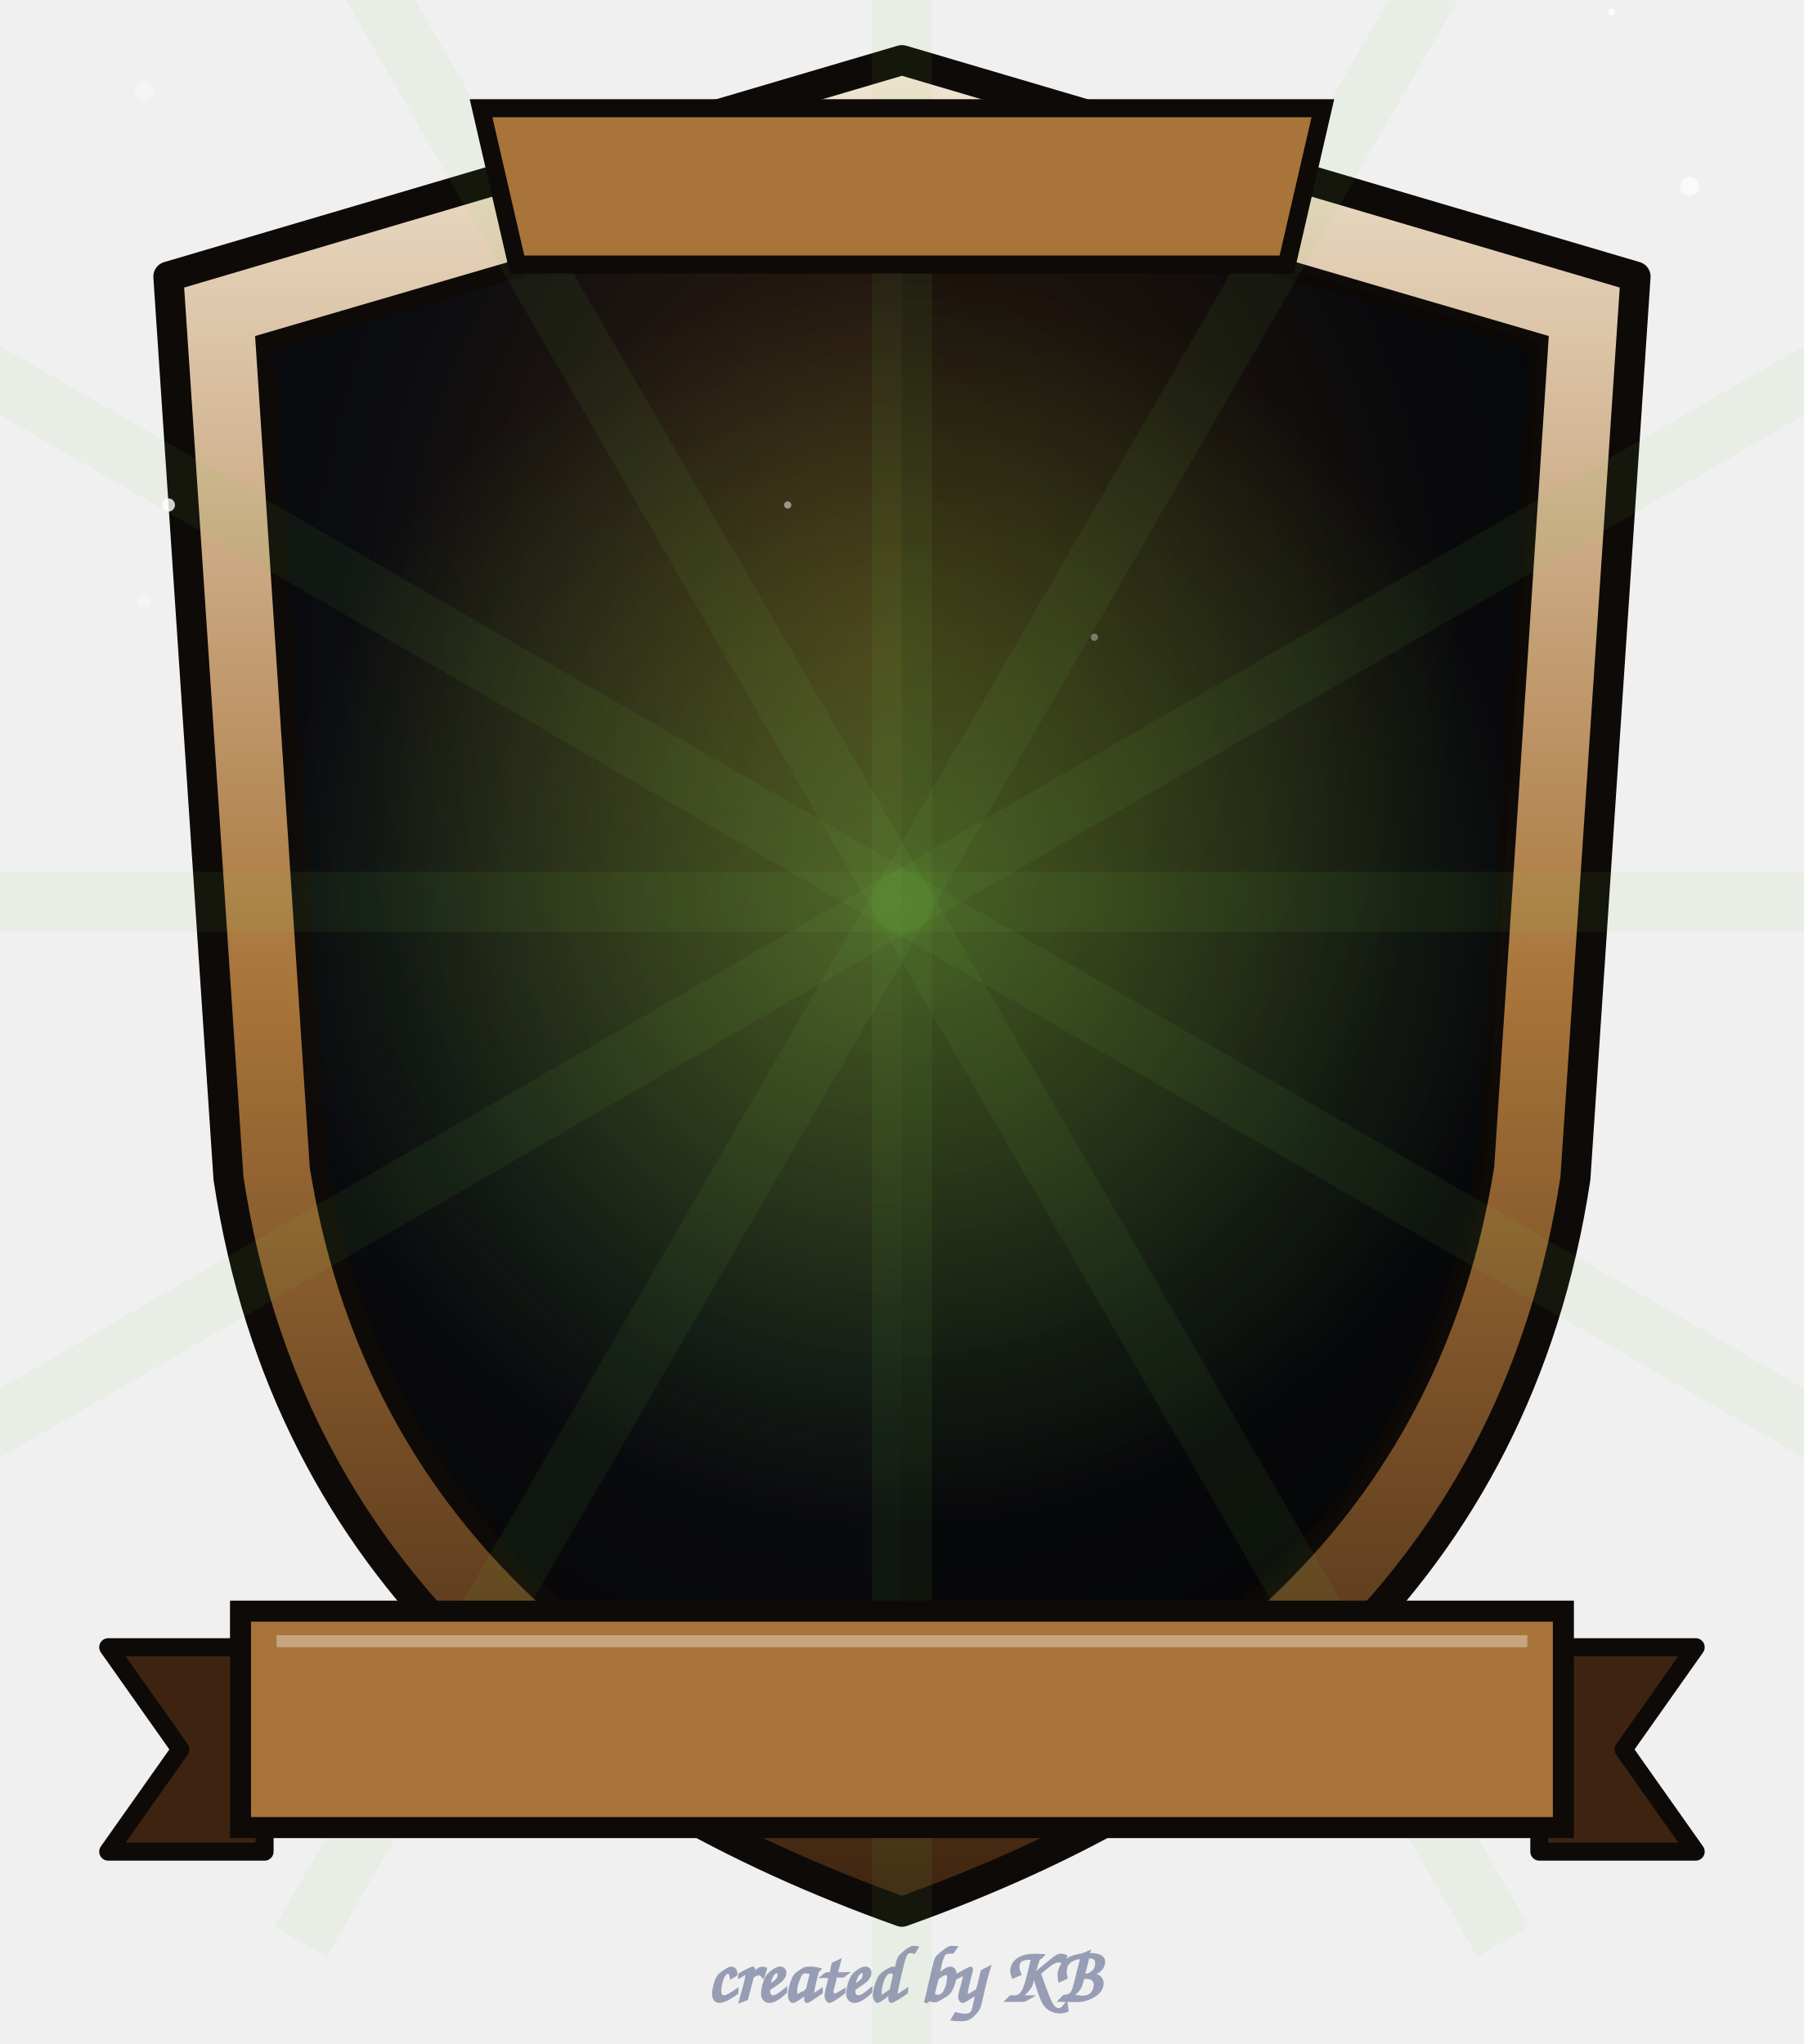
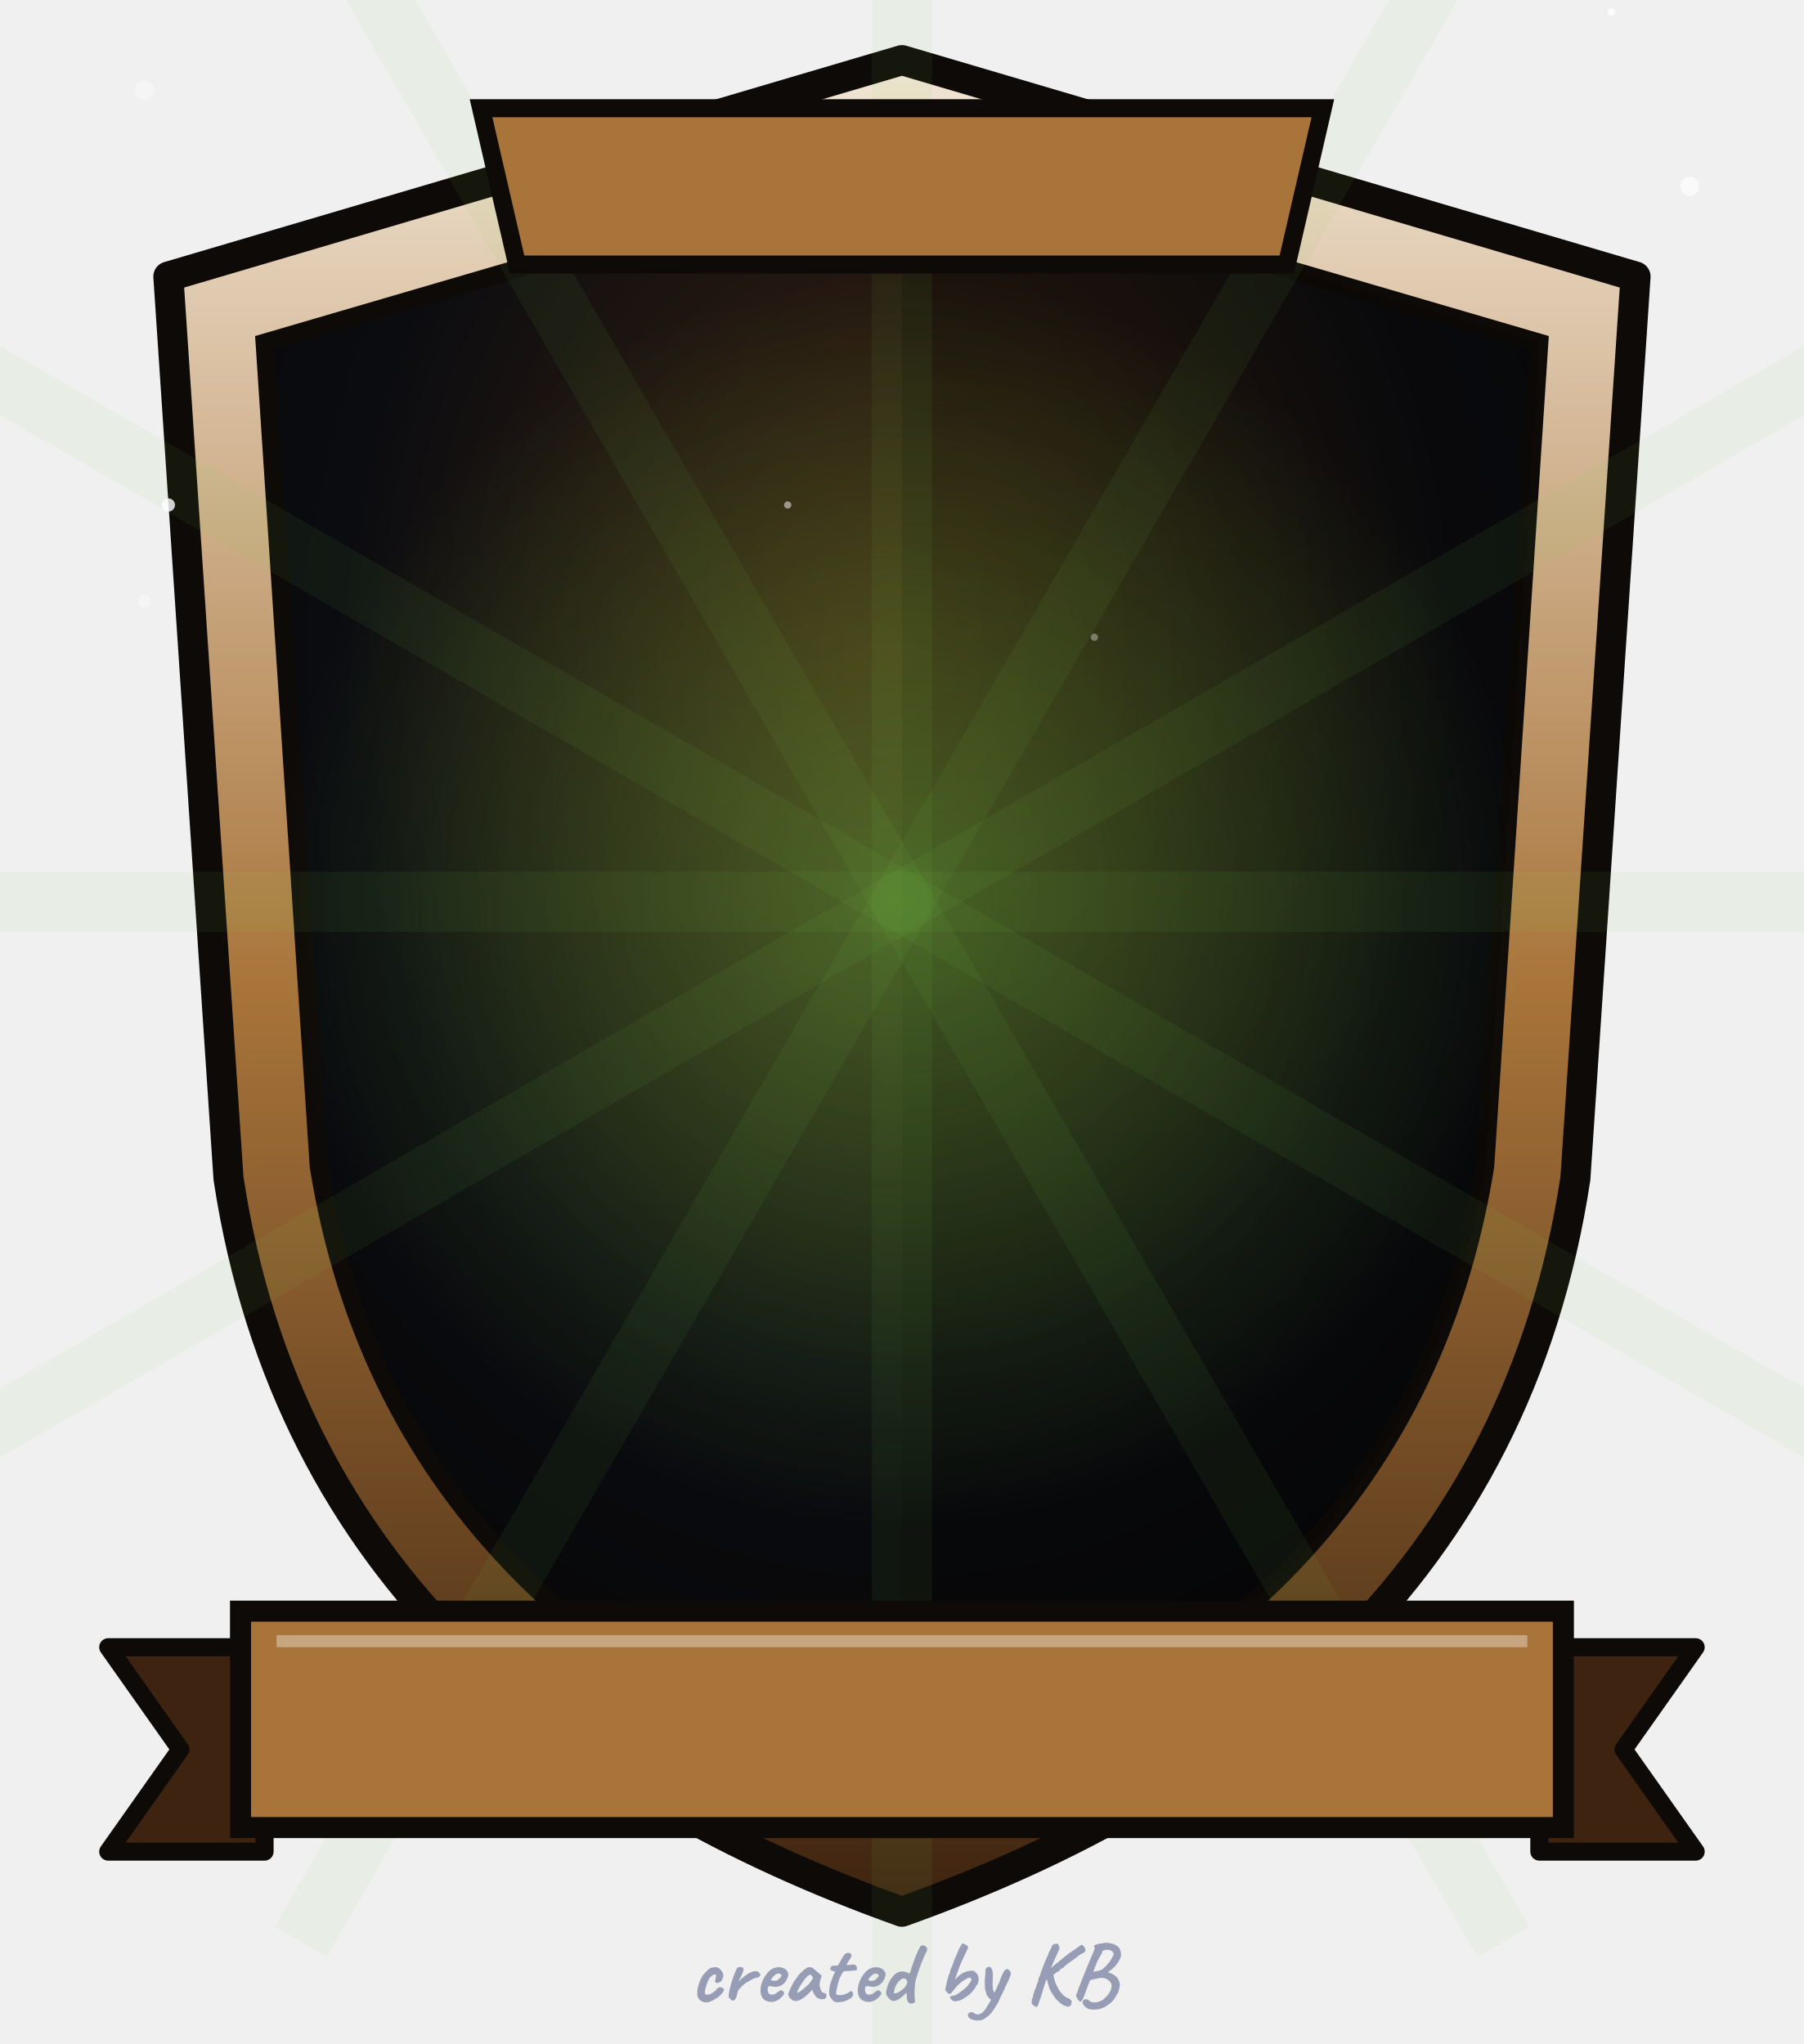
<svg xmlns="http://www.w3.org/2000/svg" viewBox="0 0 300 340" width="300" height="340" role="img" aria-label="Earth crest frame (blank)">
  <defs>
    <linearGradient id="div-frames-earth-M" x1="0" y1="0" x2="1" y2="1">
      <stop offset="0" stop-color="#f2e6d6" />
      <stop offset="0.45" stop-color="#a8743a" />
      <stop offset="1" stop-color="#3e2410" />
    </linearGradient>
    <linearGradient id="div-frames-earth-fr" x1="0" y1="0" x2="0" y2="1">
      <stop offset="0" stop-color="#f2e6d6" />
      <stop offset="0.5" stop-color="#a8743a" />
      <stop offset="1" stop-color="#3e2410" />
    </linearGradient>
    <radialGradient id="div-frames-earth-ff" cx="50%" cy="30%" r="80%">
      <stop offset="0" stop-color="#3e2410" />
      <stop offset="0.55" stop-color="#0b0c10" />
      <stop offset="1" stop-color="#050506" />
    </radialGradient>
    <radialGradient id="div-frames-earth-fg" cx="50%" cy="50%" r="50%">
      <stop offset="0" stop-color="#7fd44a99" />
      <stop offset="1" stop-color="#7fd44a00" />
    </radialGradient>
  </defs>
  <path d="M150,10 L272,46 L262,196 C252,262 206,298 150,318 C94,298 48,262 38,196 L28,46 Z" fill="url(#div-frames-earth-fr)" stroke="#0e0a08" stroke-width="5" stroke-linejoin="round" />
  <path d="M150,26 L256,57 L247,194 C238,250 200,282 150,300 C100,282 62,250 53,194 L44,57 Z" fill="url(#div-frames-earth-ff)" stroke="#0e0a08" stroke-width="3" />
  <path d="M150,26 L256,57 L247,194 C238,250 200,282 150,300 Z" fill="#000" opacity=".22" />
  <circle cx="150" cy="150" r="104" fill="url(#div-frames-earth-fg)" opacity=".6" />
  <path d="M150,150 L350,150" stroke="#7fd44a" stroke-opacity=".07" stroke-width="10" />
  <path d="M150,150 L323,250" stroke="#7fd44a" stroke-opacity=".07" stroke-width="10" />
  <path d="M150,150 L250,323" stroke="#7fd44a" stroke-opacity=".07" stroke-width="10" />
  <path d="M150,150 L150,350" stroke="#7fd44a" stroke-opacity=".07" stroke-width="10" />
  <path d="M150,150 L50,323" stroke="#7fd44a" stroke-opacity=".07" stroke-width="10" />
  <path d="M150,150 L-23,250" stroke="#7fd44a" stroke-opacity=".07" stroke-width="10" />
  <path d="M150,150 L-50,150" stroke="#7fd44a" stroke-opacity=".07" stroke-width="10" />
  <path d="M150,150 L-23,50" stroke="#7fd44a" stroke-opacity=".07" stroke-width="10" />
  <path d="M150,150 L50,-23" stroke="#7fd44a" stroke-opacity=".07" stroke-width="10" />
  <path d="M150,150 L150,-50" stroke="#7fd44a" stroke-opacity=".07" stroke-width="10" />
  <path d="M150,150 L250,-23" stroke="#7fd44a" stroke-opacity=".07" stroke-width="10" />
  <path d="M150,150 L323,50" stroke="#7fd44a" stroke-opacity=".07" stroke-width="10" />
  <circle cx="182" cy="106" r="0.6" fill="#fff" opacity="0.35" />
  <circle cx="117" cy="29" r="1.1" fill="#fff" opacity="0.50" />
  <circle cx="281" cy="31" r="1.6" fill="#fff" opacity="0.65" />
  <circle cx="268" cy="2" r="0.6" fill="#fff" opacity="0.80" />
  <circle cx="24" cy="100" r="1.1" fill="#fff" opacity="0.35" />
  <circle cx="188" cy="23" r="1.6" fill="#fff" opacity="0.50" />
  <circle cx="217" cy="19" r="0.6" fill="#fff" opacity="0.65" />
  <circle cx="28" cy="84" r="1.1" fill="#fff" opacity="0.80" />
  <circle cx="24" cy="15" r="1.6" fill="#fff" opacity="0.35" />
  <circle cx="131" cy="84" r="0.6" fill="#fff" opacity="0.50" />
  <path d="M80,18 L220,18 L214,44 L86,44 Z" fill="#a8743a" stroke="#0e0a08" stroke-width="3" />
  <path d="M18.0,274 L44.0,274 L44.0,308 L18.0,308 L30.0,291 Z" fill="#3e2410" stroke="#0e0a08" stroke-width="3" stroke-linejoin="round" />
  <path d="M282.0,274 L256.0,274 L256.0,308 L282.0,308 L270.0,291 Z" fill="#3e2410" stroke="#0e0a08" stroke-width="3" stroke-linejoin="round" />
  <path d="M40.0,268 L260.0,268 L260.0,304 L40.0,304 Z" fill="#a8743a" stroke="#0e0a08" stroke-width="3.5" />
  <path d="M46.0,273 L254.0,273" stroke="#fff" stroke-opacity=".35" stroke-width="2" />
  <text x="150" y="293.5" text-anchor="middle" font-family="Archivo Black, Archivo, Arial Black, sans-serif" font-weight="900" font-size="17" letter-spacing="2.5" fill="#1a1204" />
-   <text x="150" y="333" text-anchor="middle" font-family="Caveat, cursive" font-weight="700" font-size="13" fill="#8d93ad" opacity=".9">created by KB</text>
+   <path d="M117.757 333.058Q117.335 333.131 116.92 332.985Q116.505 332.84 116.235 332.512Q115.966 332.185 115.966 331.719Q115.922 331.282 116.046 330.678Q116.17 330.073 116.425 329.462Q116.679 328.85 117.014 328.428Q117.306 328.079 117.597 327.788Q117.888 327.496 118.121 327.394Q118.325 327.307 118.623 327.256Q118.922 327.205 119.038 327.205Q119.271 327.263 119.555 327.394Q119.839 327.525 119.839 327.7L119.912 327.773Q119.999 327.773 120.108 327.984Q120.218 328.195 120.276 328.465Q120.334 328.734 120.247 328.894Q120.188 329.171 120.021 329.433Q119.854 329.695 119.737 329.695Q119.679 329.695 119.628 329.702Q119.577 329.709 119.577 329.782Q119.577 329.855 119.424 329.855Q119.271 329.855 119.111 329.797Q118.951 329.739 118.907 329.622Q118.907 329.549 118.936 329.433Q118.965 329.316 119.024 329.04Q119.111 328.632 119.038 328.494Q118.965 328.355 118.674 328.472Q118.31 328.676 118.077 328.945Q117.844 329.214 117.662 329.695Q117.48 330.175 117.262 331.034Q117.174 331.369 117.24 331.559Q117.306 331.748 117.349 331.762Q117.553 331.821 117.793 331.784Q118.034 331.748 118.194 331.66Q118.427 331.544 118.609 331.406Q118.791 331.267 119.009 331.107Q119.082 331.064 119.14 330.94Q119.198 330.816 119.315 330.758Q119.431 330.583 119.613 330.576Q119.795 330.568 119.97 330.568Q120.086 330.598 120.218 330.714Q120.349 330.831 120.421 330.932Q120.45 331.005 120.436 331.049Q120.421 331.078 120.392 331.093Q120.334 331.093 120.334 331.122L120.319 331.165Q120.349 331.224 120.196 331.428Q120.043 331.631 119.81 331.864Q119.577 332.097 119.366 332.265Q119.155 332.432 119.067 332.432Q118.922 332.432 118.922 332.52Q118.922 332.549 118.711 332.665Q118.499 332.782 118.23 332.898Q117.961 333.015 117.757 333.058ZM121.572 332.607Q121.441 332.505 121.288 332.345Q121.135 332.185 121.178 331.893Q121.222 331.486 121.295 331.173Q121.368 330.86 121.47 330.452Q121.499 330.277 121.623 329.855Q121.746 329.433 121.921 328.938Q122.096 328.443 122.285 327.999Q122.474 327.555 122.62 327.336Q122.78 327.191 123.093 327.191Q123.406 327.191 123.523 327.307Q123.683 327.438 123.625 327.766Q123.566 328.093 123.217 328.778Q123.144 328.952 123.035 329.149Q122.926 329.345 122.882 329.462Q122.853 329.549 122.882 329.578Q122.882 329.578 122.911 329.578Q122.998 329.418 123.231 329.207Q123.464 328.996 123.726 328.792Q123.989 328.588 124.222 328.428Q124.454 328.268 124.542 328.224Q124.658 328.152 124.811 328.101Q124.964 328.05 125.022 328.02Q125.357 327.86 125.758 327.897Q126.158 327.933 126.245 328.152Q126.26 328.268 126.347 328.326L126.42 328.384Q126.478 328.384 126.493 328.428V328.472Q126.493 328.574 126.296 328.763Q126.1 328.952 125.867 328.967Q125.678 328.981 125.532 329.04Q125.386 329.098 125.182 329.185Q124.629 329.506 124.185 329.753Q123.741 330.001 123.275 330.51Q123.173 330.627 123.057 330.729Q122.94 330.831 122.824 331.02Q122.751 331.093 122.678 331.34Q122.605 331.588 122.554 331.813Q122.503 332.039 122.503 332.083L122.46 332.214Q122.416 332.359 122.314 332.49Q122.139 332.723 121.972 332.782Q121.805 332.84 121.572 332.607ZM129.347 332.709Q128.91 332.956 128.422 332.993Q127.934 333.029 127.512 332.862Q127.09 332.694 126.828 332.359Q126.682 332.17 126.551 331.755Q126.42 331.34 126.507 330.627Q126.595 329.957 126.922 329.273Q127.25 328.588 127.73 328.064Q128.211 327.54 128.779 327.351Q128.983 327.278 129.194 327.242Q129.405 327.205 129.754 327.234Q130.089 327.278 130.351 327.402Q130.613 327.525 130.73 327.671Q130.963 327.904 131.036 328.122Q131.108 328.341 131.094 328.545Q131.021 329.011 130.679 329.549Q130.337 330.088 129.725 330.35Q129.478 330.452 129.143 330.481Q128.808 330.51 128.226 330.394Q127.876 330.321 127.767 330.467Q127.658 330.612 127.672 331.034Q127.701 331.296 127.796 331.493Q127.891 331.69 128.153 331.762Q128.488 331.821 128.633 331.77Q128.779 331.719 128.997 331.617Q129.114 331.544 129.23 331.457L129.449 331.282Q129.55 331.195 129.623 331.151Q129.696 331.093 129.769 331.078Q129.842 331.064 129.914 331.064Q130.075 331.078 130.22 331.238Q130.366 331.398 130.41 331.544Q130.41 331.66 130.264 331.872Q130.118 332.083 129.878 332.308Q129.638 332.534 129.347 332.709ZM129.157 329.462Q129.259 329.418 129.456 329.258Q129.652 329.098 129.813 328.916Q129.973 328.734 129.973 328.632Q129.973 328.472 129.762 328.355Q129.55 328.239 129.216 328.312Q129.099 328.341 128.939 328.472Q128.779 328.603 128.619 328.77Q128.458 328.938 128.342 329.091Q128.226 329.244 128.182 329.331Q128.24 329.404 128.415 329.447Q128.59 329.491 128.801 329.491Q129.012 329.491 129.157 329.462ZM131.749 332.694Q131.691 332.578 131.494 332.461Q131.298 332.345 131.298 332.287Q131.298 332.228 131.232 332.105Q131.167 331.981 131.108 331.923Q131.036 331.835 131.152 331.493Q131.269 331.151 131.502 330.656Q131.734 330.161 132.011 329.651Q132.128 329.535 132.244 329.345Q132.361 329.156 132.419 329.098Q132.419 329.04 132.462 328.989Q132.506 328.938 132.564 328.938L132.681 328.705Q132.71 328.647 132.863 328.472Q133.016 328.297 133.234 328.086Q133.453 327.875 133.678 327.686Q133.904 327.496 134.05 327.409Q134.355 327.205 134.683 327.22Q135.01 327.234 135.243 327.424Q135.287 327.467 135.44 327.598Q135.593 327.729 135.789 327.889Q135.986 328.05 136.132 328.181L136.67 328.661L136.423 329.389Q136.234 329.972 136.328 330.408Q136.423 330.845 136.598 331.165Q136.67 331.326 136.794 331.413Q136.918 331.5 137.122 331.529Q137.238 331.544 137.34 331.617Q137.442 331.69 137.442 331.85Q137.442 332.199 137.318 332.352Q137.194 332.505 137.049 332.534Q136.568 332.592 136.132 332.432Q135.695 332.272 135.345 331.602Q135.287 331.515 135.192 331.275Q135.098 331.034 135.083 330.962Q135.025 331.034 134.93 331.144Q134.836 331.253 134.748 331.34Q133.715 332.388 132.979 332.702Q132.244 333.015 131.749 332.694ZM132.55 331.486Q132.652 331.5 132.87 331.377Q133.089 331.253 133.453 330.962Q133.948 330.539 134.268 330.263Q134.588 329.986 134.894 329.549L135.214 329.025Q135.069 328.69 134.952 328.588Q134.836 328.486 134.719 328.486Q134.53 328.486 134.268 328.727Q134.006 328.967 133.678 329.426Q133.351 329.884 132.943 330.568Q132.754 330.889 132.652 331.18ZM138.927 333.015Q138.767 332.985 138.578 332.818Q138.388 332.651 138.236 332.439Q138.083 332.228 138.039 332.083Q138.039 332.054 138.01 332.01L137.966 331.966Q137.908 331.923 137.901 331.58Q137.893 331.238 137.937 330.816Q137.981 330.394 138.039 330.146Q138.112 329.913 138.257 329.513Q138.403 329.112 138.505 328.792L138.898 327.948L138.316 327.788Q138.214 327.758 138.148 327.671Q138.083 327.584 138.083 327.525Q138.083 327.409 138.214 327.191Q138.345 326.972 138.403 326.972Q138.476 326.987 138.672 326.987Q138.869 326.987 139.058 326.972Q139.247 326.958 139.291 326.943Q139.349 326.914 139.408 326.863Q139.466 326.812 139.495 326.71Q139.568 326.55 139.626 326.463Q139.684 326.375 139.786 326.2Q139.888 326.011 139.954 325.88Q140.019 325.749 140.165 325.516Q140.238 325.414 140.325 325.269Q140.412 325.123 140.543 325.021Q140.674 324.905 140.973 324.854Q141.271 324.803 141.49 324.992Q141.606 325.138 141.621 325.269Q141.635 325.4 141.504 325.604Q141.388 325.851 141.235 326.048Q141.082 326.244 140.951 326.492Q140.762 326.754 140.82 326.827Q140.834 326.841 140.864 326.856Q141.009 326.899 141.679 326.797Q142.101 326.725 142.29 326.885Q142.48 327.045 142.509 327.292Q142.553 327.642 142.436 327.715Q142.32 327.788 141.766 327.788Q141.417 327.846 141.169 327.853Q140.922 327.86 140.805 327.86Q140.616 327.875 140.558 327.875Q140.5 327.875 140.383 327.904Q140.267 327.933 140.216 327.999Q140.165 328.064 140.106 328.181Q140.048 328.239 139.932 328.486Q139.815 328.734 139.641 329.025Q139.437 329.637 139.298 330.197Q139.16 330.758 139.058 331.311Q139.014 331.588 139.08 331.711Q139.146 331.835 139.451 331.864Q139.611 331.879 139.917 331.857Q140.223 331.835 140.427 331.777Q140.587 331.704 140.762 331.624Q140.936 331.544 141.082 331.457Q141.213 331.384 141.344 331.296L141.475 331.224Q141.504 331.18 141.533 331.18Q141.592 331.165 141.694 331.253Q141.825 331.413 141.883 331.588Q141.883 331.762 141.81 332.003Q141.737 332.243 141.271 332.505Q140.616 332.913 139.961 333.0Q139.306 333.087 138.927 333.015ZM145.523 332.709Q145.086 332.956 144.598 332.993Q144.11 333.029 143.688 332.862Q143.266 332.694 143.004 332.359Q142.858 332.17 142.727 331.755Q142.596 331.34 142.684 330.627Q142.771 329.957 143.099 329.273Q143.426 328.588 143.907 328.064Q144.387 327.54 144.955 327.351Q145.159 327.278 145.37 327.242Q145.581 327.205 145.93 327.234Q146.265 327.278 146.527 327.402Q146.79 327.525 146.906 327.671Q147.139 327.904 147.212 328.122Q147.285 328.341 147.27 328.545Q147.197 329.011 146.855 329.549Q146.513 330.088 145.901 330.35Q145.654 330.452 145.319 330.481Q144.984 330.51 144.402 330.394Q144.052 330.321 143.943 330.467Q143.834 330.612 143.848 331.034Q143.878 331.296 143.972 331.493Q144.067 331.69 144.329 331.762Q144.664 331.821 144.809 331.77Q144.955 331.719 145.173 331.617Q145.29 331.544 145.406 331.457L145.625 331.282Q145.727 331.195 145.799 331.151Q145.872 331.093 145.945 331.078Q146.018 331.064 146.091 331.064Q146.251 331.078 146.396 331.238Q146.542 331.398 146.586 331.544Q146.586 331.66 146.44 331.872Q146.294 332.083 146.054 332.308Q145.814 332.534 145.523 332.709ZM145.334 329.462Q145.435 329.418 145.632 329.258Q145.829 329.098 145.989 328.916Q146.149 328.734 146.149 328.632Q146.149 328.472 145.938 328.355Q145.727 328.239 145.392 328.312Q145.275 328.341 145.115 328.472Q144.955 328.603 144.795 328.77Q144.635 328.938 144.518 329.091Q144.402 329.244 144.358 329.331Q144.416 329.404 144.591 329.447Q144.766 329.491 144.977 329.491Q145.188 329.491 145.334 329.462ZM151.565 333.277Q151.376 333.32 151.194 333.182Q151.012 333.044 150.939 332.884Q150.852 332.651 150.83 332.439Q150.808 332.228 150.794 331.952L150.779 331.457L150.182 331.995Q149.687 332.461 149.257 332.658Q148.828 332.854 148.478 332.854Q148.318 332.825 148.093 332.643Q147.867 332.461 147.685 332.236Q147.503 332.01 147.43 331.864Q147.343 331.66 147.379 331.296Q147.416 330.932 147.554 330.496Q147.692 330.059 147.903 329.637Q148.114 329.214 148.391 328.909Q148.872 328.181 149.585 327.999Q150.298 327.817 150.852 328.122Q151.114 328.253 151.23 328.224Q151.347 328.195 151.376 328.035Q151.434 327.802 151.507 327.598Q151.58 327.394 151.711 326.987Q152.075 325.88 152.344 325.254Q152.614 324.628 152.832 324.162Q152.992 323.827 153.152 323.696Q153.312 323.565 153.429 323.58Q153.589 323.58 153.829 323.696Q154.07 323.813 154.142 324.016Q154.201 324.148 154.193 324.293Q154.186 324.439 154.099 324.599Q153.909 324.948 153.655 325.523Q153.4 326.099 153.145 326.783Q152.89 327.467 152.672 328.137Q152.453 328.807 152.308 329.316Q152.22 329.637 152.169 330.132Q152.118 330.627 152.097 331.144Q152.075 331.66 152.089 332.061Q152.104 332.461 152.133 332.578Q152.22 332.869 152.133 333.015Q152.046 333.16 151.886 333.211Q151.725 333.262 151.565 333.277ZM149.163 331.515Q149.367 331.442 149.527 331.34Q149.687 331.238 149.905 331.078Q150.342 330.743 150.539 330.496Q150.735 330.248 150.852 329.884Q150.925 329.666 150.859 329.506Q150.794 329.345 150.633 329.2Q150.473 329.069 150.226 329.091Q149.978 329.112 149.658 329.404Q149.308 329.724 149.061 330.146Q148.813 330.568 148.653 331.355Q148.624 331.5 148.755 331.559Q148.886 331.617 149.163 331.515ZM158.831 332.913Q158.539 332.884 158.372 332.76Q158.205 332.636 158.117 332.447Q158.001 332.316 157.979 332.243Q157.957 332.17 157.972 332.112Q158.044 332.112 158.103 332.105Q158.161 332.097 158.175 332.054Q158.175 332.01 158.226 331.995Q158.277 331.981 158.336 331.995Q158.612 332.01 159.013 331.806Q159.413 331.602 159.894 331.231Q160.374 330.86 160.854 330.423Q161.233 329.928 161.386 329.695Q161.539 329.462 161.546 329.338Q161.553 329.214 161.481 329.083Q161.422 328.967 161.204 328.967Q160.986 328.967 160.534 329.258Q159.908 329.651 159.53 329.986Q159.151 330.321 158.831 330.743Q158.714 330.889 158.576 331.056Q158.438 331.224 158.35 331.34L158.248 331.457Q158.248 331.515 158.081 331.602Q157.913 331.69 157.797 331.69Q157.739 331.66 157.644 331.58Q157.549 331.5 157.52 331.369Q157.389 331.267 157.302 331.187Q157.214 331.107 157.214 330.918Q157.214 330.801 157.251 330.627Q157.287 330.452 157.36 330.175Q157.447 329.797 157.549 329.382Q157.651 328.967 157.746 328.668Q157.841 328.37 157.884 328.341L157.942 328.21Q158.001 328.079 158.001 327.904Q158.03 327.729 158.095 327.598Q158.161 327.467 158.161 327.409Q158.219 327.365 158.336 327.06Q158.452 326.754 158.627 326.259Q158.627 326.215 158.729 325.975Q158.831 325.735 158.976 325.407Q159.122 325.079 159.275 324.723Q159.428 324.366 159.53 324.089Q159.704 323.842 159.828 323.587Q159.952 323.332 160.054 323.288Q160.126 323.274 160.308 323.347Q160.49 323.42 160.68 323.536Q160.869 323.652 160.942 323.769Q160.986 323.842 160.993 323.915Q161 323.987 160.927 324.155Q160.854 324.322 160.68 324.694Q160.505 325.065 160.185 325.735Q159.777 326.608 159.551 327.191Q159.326 327.773 159.187 328.195Q159.049 328.617 158.903 328.996L158.831 329.316L159.209 328.894Q159.355 328.748 159.515 328.617Q159.675 328.486 159.864 328.355Q159.981 328.268 160.177 328.173Q160.374 328.079 160.563 328.006Q160.753 327.933 160.84 327.919Q160.884 327.904 161.138 327.853Q161.393 327.802 161.641 327.802Q161.961 327.802 162.201 328.028Q162.442 328.253 162.631 328.574Q162.791 328.88 162.747 329.353Q162.704 329.826 162.5 330.161Q162.427 330.219 162.354 330.314Q162.281 330.408 162.281 330.467Q162.267 330.568 162.019 330.882Q161.772 331.195 161.524 331.471Q161.262 331.748 160.884 332.017Q160.505 332.287 160.134 332.498Q159.762 332.709 159.5 332.796Q159.384 332.811 159.166 332.847Q158.947 332.884 158.831 332.913ZM163.213 336.028Q162.689 336.13 162.209 336.065Q161.728 335.999 161.4 335.81Q161.073 335.621 161 335.388Q160.913 335.053 161.087 334.893Q161.262 334.733 161.502 334.704Q161.743 334.674 161.815 334.762Q161.932 334.835 162.187 334.98Q162.442 335.126 162.82 335.053Q163.155 334.98 163.417 334.733Q163.679 334.485 163.883 334.208Q163.999 334.034 164.276 333.582Q164.538 333.16 164.815 332.651Q164.698 332.578 164.567 332.447Q164.305 332.185 164.138 331.893Q163.97 331.602 163.999 331.486V331.326Q163.912 331.326 163.861 331.071Q163.81 330.816 163.788 330.423Q163.766 330.03 163.774 329.608Q163.781 329.185 163.81 328.836Q163.868 328.588 163.868 328.29Q163.868 327.991 163.883 327.817Q163.868 327.584 163.978 327.438Q164.087 327.292 164.145 327.249Q164.684 327.016 164.931 327.496Q165.179 327.977 165.106 329.025Q165.077 329.608 165.077 330.139Q165.077 330.67 165.179 331.049Q165.252 331.311 165.397 331.471Q165.426 331.398 165.455 331.296Q165.514 331.136 165.601 331.034Q165.688 330.86 165.754 330.707Q165.819 330.554 165.834 330.496Q165.849 330.423 165.965 330.204Q166.082 329.986 166.183 329.768Q166.256 329.549 166.402 329.127Q166.547 328.705 166.693 328.443Q166.868 328.108 166.977 327.897Q167.086 327.686 167.217 327.642Q167.348 327.54 167.465 327.54Q167.581 327.54 167.741 327.627Q167.916 327.802 168.025 327.97Q168.134 328.137 168.113 328.377Q168.091 328.617 167.872 329.025Q167.756 329.375 167.618 329.658Q167.479 329.942 167.406 330.03Q167.334 330.204 167.239 330.416Q167.144 330.627 167.072 330.801Q166.81 331.384 166.62 331.748Q166.431 332.112 166.285 332.418Q166.14 332.723 165.98 333.131Q165.645 333.67 165.332 334.158Q165.019 334.645 164.669 335.068Q164.524 335.199 164.254 335.41Q163.985 335.621 163.701 335.803Q163.417 335.985 163.213 336.028ZM172.022 333.684Q171.833 333.568 171.673 333.4Q171.512 333.233 171.6 332.927Q171.585 332.752 171.622 332.592Q171.658 332.432 171.673 332.374Q171.745 332.374 171.76 332.294Q171.774 332.214 171.774 332.156Q171.774 332.039 171.862 331.762Q171.949 331.486 172.037 331.18Q172.153 330.932 172.262 330.656Q172.371 330.379 172.371 330.321Q172.371 330.204 172.43 330.081Q172.488 329.957 172.561 329.84Q172.634 329.666 172.67 329.455Q172.706 329.244 172.706 329.127Q172.794 328.938 172.896 328.719Q172.998 328.501 173.056 328.268Q173.143 328.02 173.318 327.533Q173.493 327.045 173.682 326.55Q173.813 326.273 173.937 325.975Q174.06 325.676 174.162 325.465Q174.264 325.254 174.308 325.254V325.094Q174.308 325.021 174.424 324.81Q174.541 324.599 174.643 324.366Q174.788 324.148 174.847 323.944L174.905 323.754L174.963 323.652Q175.021 323.565 175.08 323.507Q175.458 323.303 175.728 323.303Q175.997 323.303 176.099 323.652Q176.215 323.973 176.201 324.097Q176.186 324.22 176.099 324.395Q175.982 324.657 175.793 325.058Q175.604 325.458 175.4 325.909Q175.196 326.361 175.021 326.768Q174.861 327.118 174.759 327.38L174.861 327.307Q174.905 327.263 175.116 327.067Q175.327 326.87 175.939 326.404L177.861 324.846Q178.225 324.657 178.53 324.424Q178.836 324.191 179.04 324.06Q179.287 323.885 179.55 323.696Q179.812 323.507 179.87 323.521Q179.986 323.463 180.146 323.631Q180.307 323.798 180.416 324.024Q180.525 324.249 180.51 324.366Q180.54 324.512 180.467 324.613Q180.394 324.715 180.088 324.89Q179.724 325.05 179.513 325.196Q179.302 325.341 179.273 325.414L178.967 325.647Q178.661 325.88 178.239 326.171Q177.657 326.564 177.285 326.863Q176.914 327.161 176.798 327.336Q176.739 327.336 176.688 327.38Q176.638 327.424 176.579 327.409L176.463 327.482Q176.346 327.569 176.288 327.656Q176.259 327.729 176.164 327.846Q176.07 327.962 175.939 327.948Q175.837 328.006 175.575 328.181Q175.385 328.326 175.182 328.472Q175.254 328.996 175.371 329.36Q175.531 329.884 175.749 330.292Q175.924 330.67 176.135 331.034Q176.346 331.398 176.608 331.646Q176.943 332.01 177.205 332.185Q177.467 332.359 177.598 332.359Q177.875 332.49 178.006 332.607Q178.137 332.723 178.181 332.811Q178.225 332.898 178.21 332.971Q178.225 333.015 178.195 333.167Q178.166 333.32 178.108 333.473Q178.05 333.626 177.948 333.67Q177.846 333.772 177.686 333.794Q177.526 333.815 177.176 333.655Q177.045 333.67 176.82 333.531Q176.594 333.393 176.339 333.189Q176.084 332.985 175.859 332.767Q175.633 332.549 175.502 332.388Q175.269 332.054 174.912 331.486Q174.555 330.918 174.381 330.292Q174.279 329.826 174.177 329.535Q174.09 329.345 174.075 329.185L174.002 329.345Q173.944 329.447 173.813 329.862Q173.682 330.277 173.507 330.852Q173.332 331.428 173.15 332.017Q172.968 332.607 172.794 333.087Q172.706 333.335 172.634 333.502Q172.561 333.67 172.488 333.757Q172.415 333.844 172.313 333.844Q172.255 333.844 172.182 333.801Q172.109 333.757 172.022 333.684ZM180.802 334.048Q180.176 333.641 180.066 333.233Q179.957 332.825 180.35 332.578Q180.438 332.52 180.692 332.563Q180.947 332.607 181.078 332.738Q181.37 333.0 181.741 333.066Q182.112 333.131 182.651 332.985Q183.262 332.796 183.59 332.512Q183.918 332.228 184.325 331.733Q184.631 331.34 184.755 330.962Q184.878 330.583 184.871 330.27Q184.864 329.957 184.718 329.797Q184.354 329.287 183.816 329.091Q183.277 328.894 182.403 329.127Q182.301 329.142 182.098 329.185Q181.894 329.229 181.734 329.265Q181.573 329.302 181.559 329.302Q181.457 329.331 181.399 329.331Q181.34 329.331 181.26 329.469Q181.18 329.608 181.02 330.037Q180.86 330.467 180.54 331.355Q180.234 332.243 180.023 332.614Q179.812 332.985 179.651 332.949Q179.491 332.913 179.287 332.636Q179.171 332.432 179.033 332.185Q178.894 331.937 179.04 331.675Q179.113 331.544 179.156 331.435Q179.2 331.326 179.273 331.049Q179.346 330.831 179.557 330.285Q179.768 329.739 180.059 329.003Q180.35 328.268 180.671 327.482Q180.991 326.696 181.289 325.997Q181.588 325.298 181.792 324.817Q181.996 324.366 182.039 324.162Q182.083 323.987 182.025 323.944Q182.025 323.944 182.01 323.944Q182.01 323.871 181.966 323.805Q181.923 323.74 181.937 323.682Q181.937 323.623 182.192 323.521Q182.447 323.42 182.738 323.332Q183.029 323.245 183.16 323.274Q183.233 323.274 183.335 323.267Q183.437 323.259 183.437 323.201Q183.481 323.201 183.714 323.172Q183.947 323.143 184.223 323.172Q185.199 323.259 185.825 323.733Q186.451 324.206 186.436 325.24Q186.422 325.487 186.233 325.88Q186.043 326.273 185.759 326.666Q185.475 327.06 185.155 327.351Q184.966 327.511 184.755 327.678Q184.544 327.846 184.398 327.948L184.238 328.064L184.354 328.108Q184.471 328.152 184.602 328.195Q185.272 328.443 185.657 328.821Q186.043 329.2 186.203 329.87Q186.262 330.088 186.211 330.408Q186.16 330.729 186.072 331.042Q185.985 331.355 185.883 331.573Q185.781 331.675 185.723 331.777L185.665 331.893Q185.665 331.923 185.548 332.119Q185.432 332.316 185.272 332.549Q185.111 332.782 184.966 332.956Q184.82 333.073 184.551 333.284Q184.282 333.495 183.968 333.699Q183.655 333.903 183.379 334.005Q182.971 334.179 182.469 334.245Q181.966 334.31 181.515 334.259Q181.064 334.208 180.802 334.048ZM181.85 328.006 182.098 327.948Q182.33 327.904 182.622 327.838Q182.913 327.773 183.058 327.715Q183.131 327.671 183.27 327.598Q183.408 327.525 183.554 327.38Q183.757 327.191 183.99 326.95Q184.223 326.71 184.449 326.433Q184.675 326.157 184.835 325.836Q185.17 325.312 185.199 325.079Q185.228 324.846 185.039 324.657Q184.908 324.497 184.675 324.417Q184.442 324.337 184.172 324.33Q183.903 324.322 183.655 324.395Q183.466 324.453 183.364 324.533Q183.262 324.613 183.262 324.774Q183.262 324.905 183.182 325.043Q183.102 325.181 183.029 325.254Q183.015 325.356 182.942 325.443L182.855 325.545Q182.855 325.604 182.673 325.902Q182.491 326.2 182.287 326.754Q182.025 327.38 181.937 327.656Q181.85 327.933 181.85 328.006Z" fill="#8d93ad" opacity="0.9" />
</svg>
